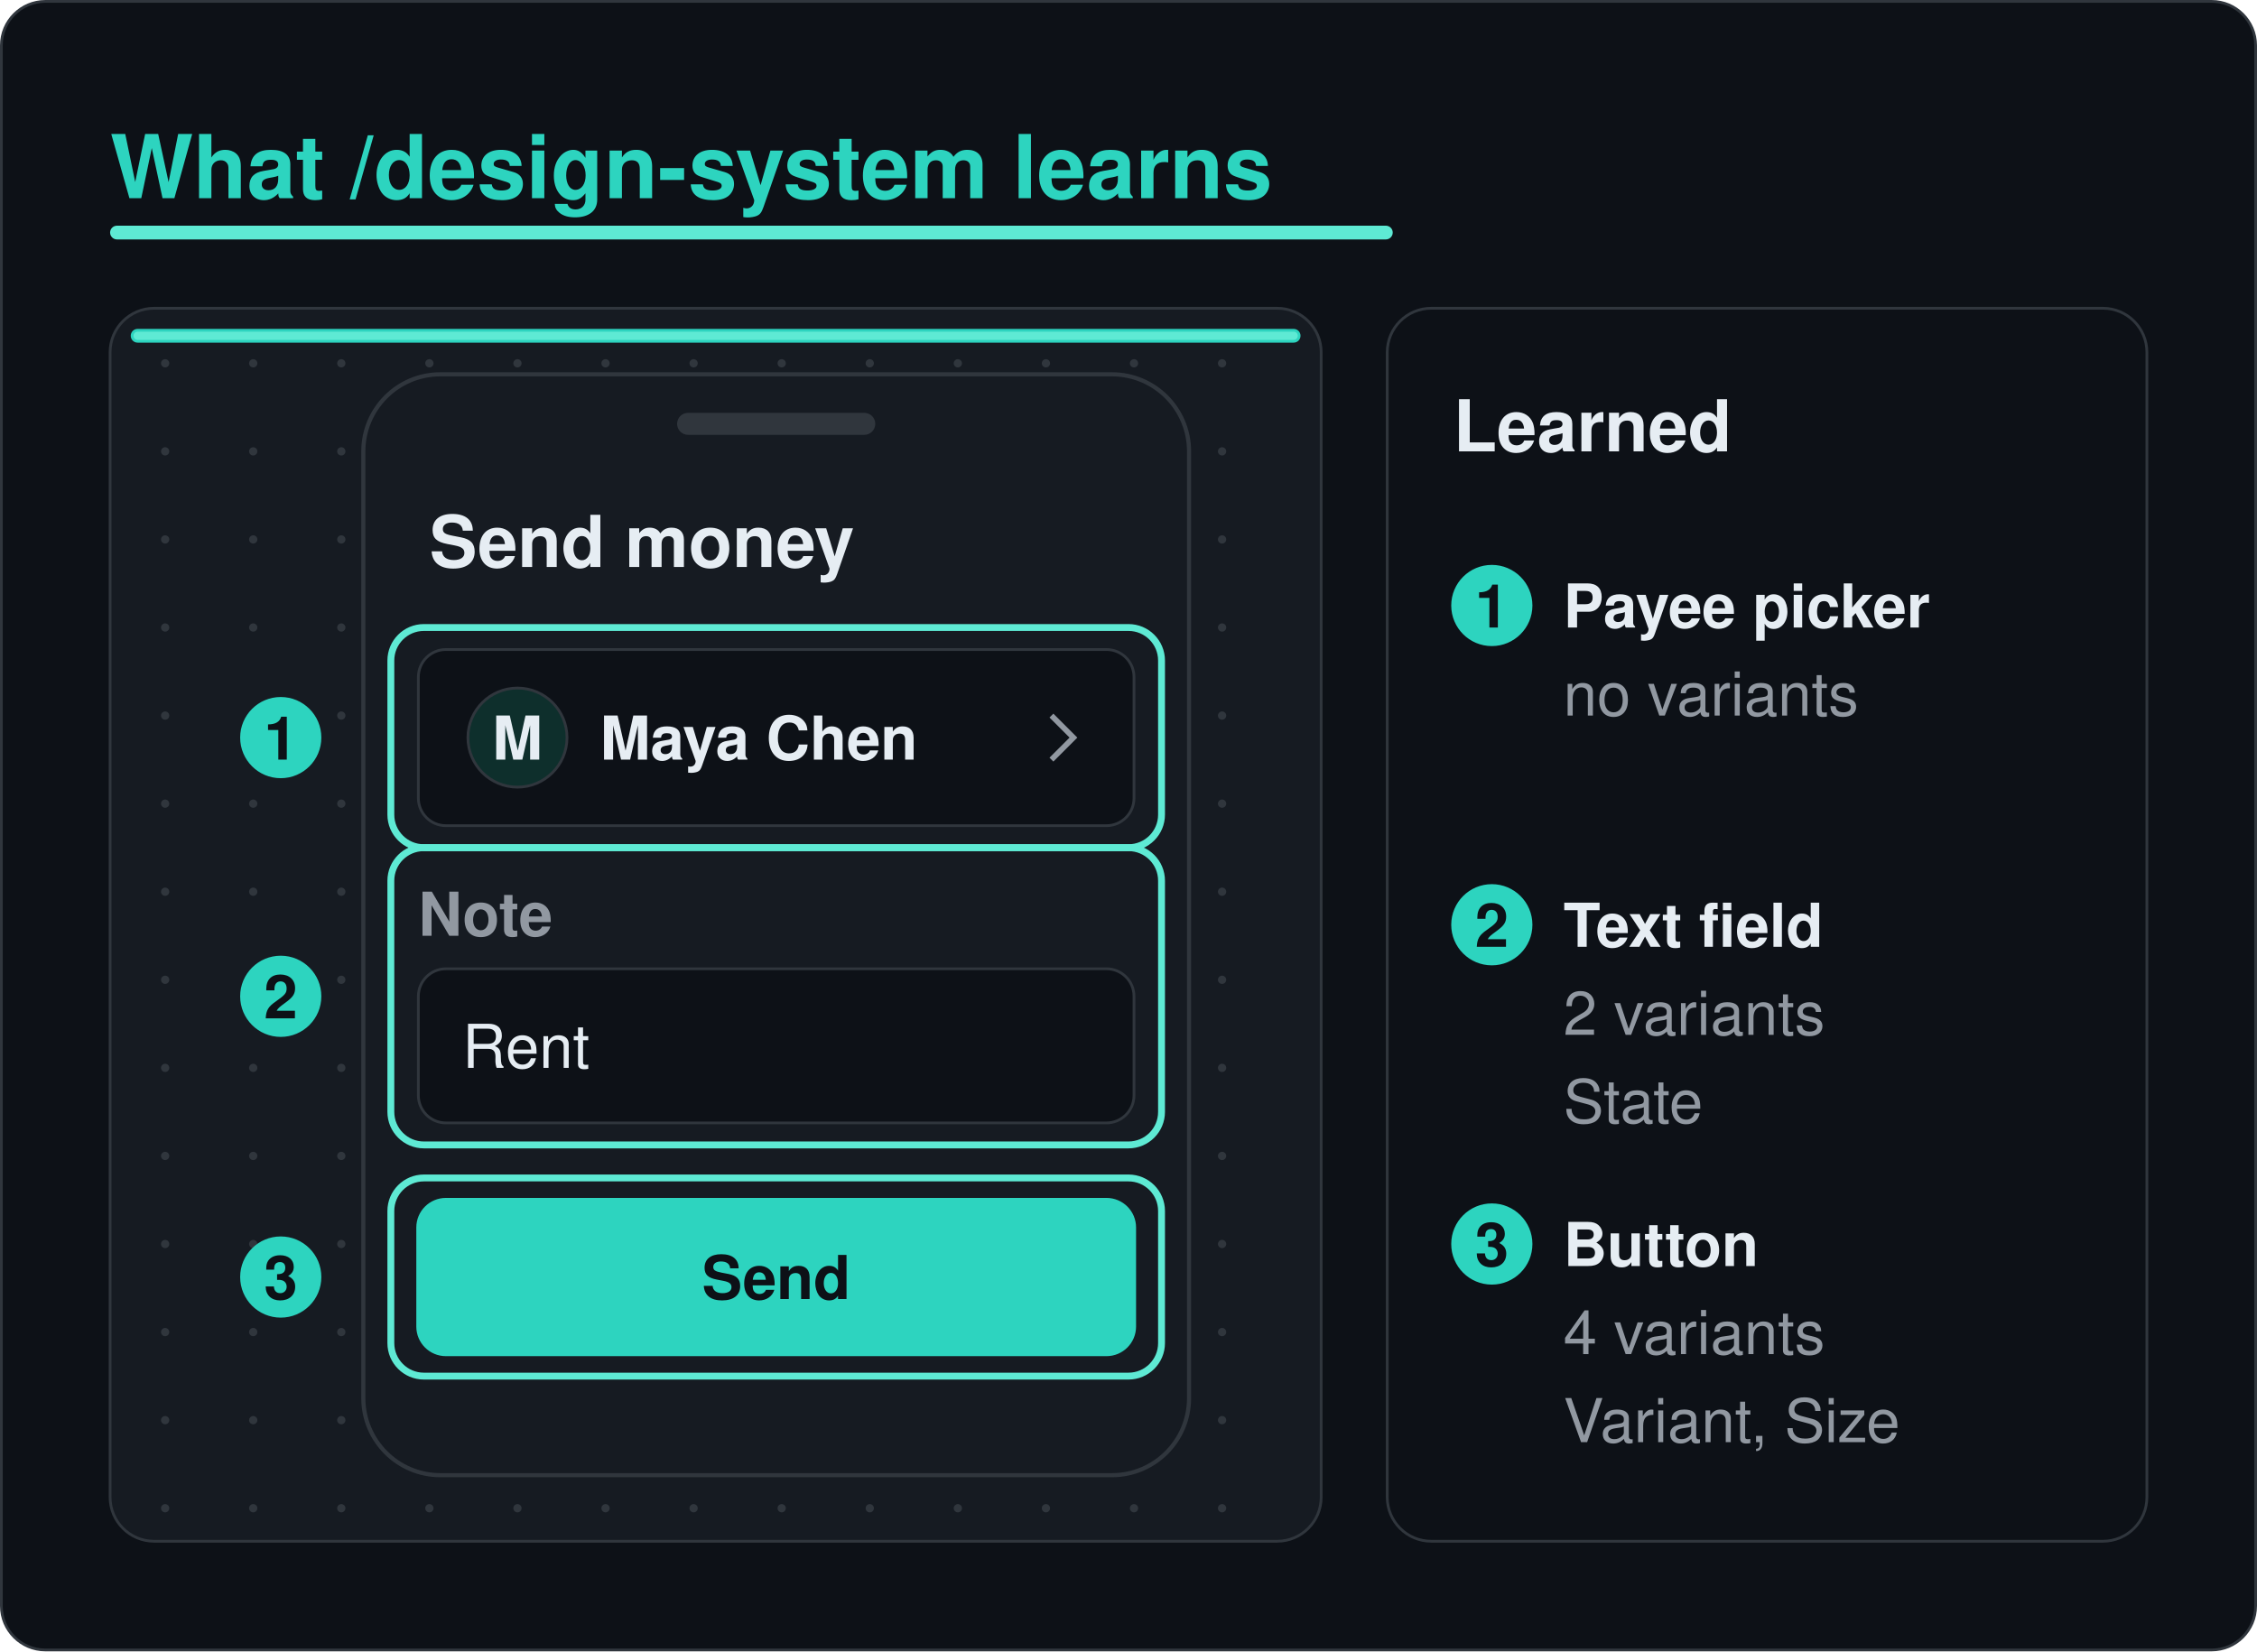
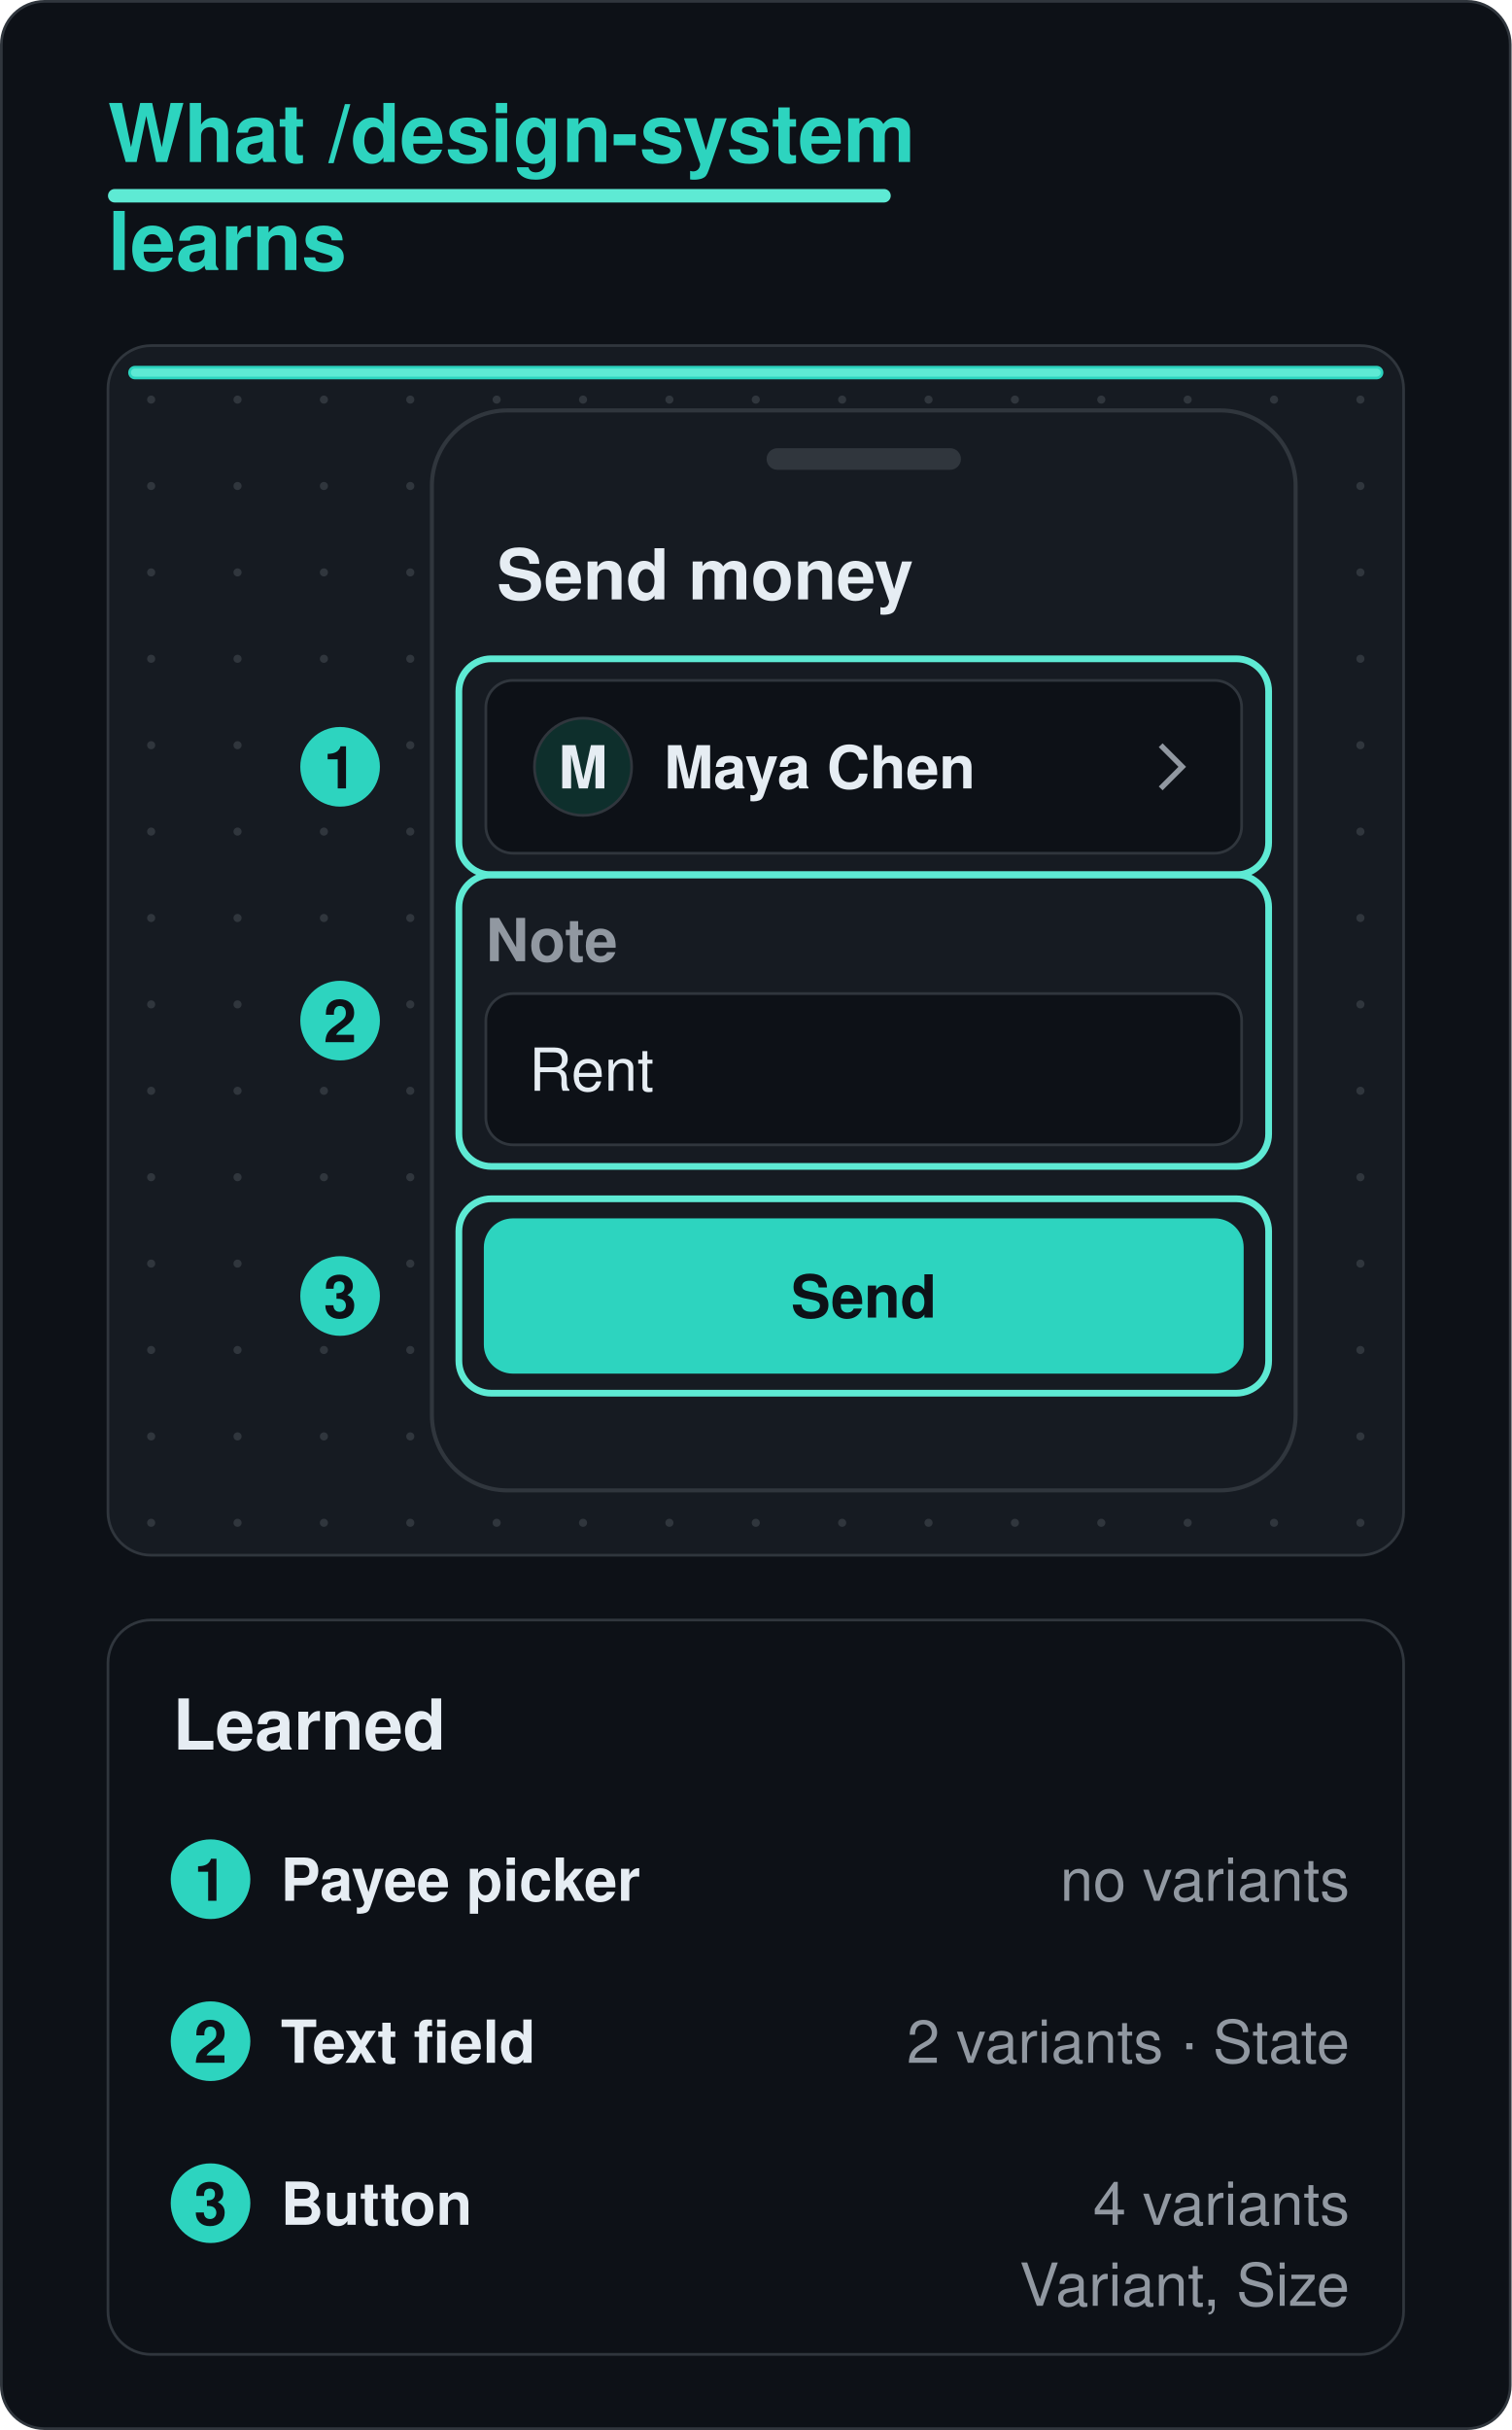
- <svg xmlns="http://www.w3.org/2000/svg" width="820" height="600" viewBox="0 0 820 600" role="img" aria-labelledby="t d">
+ <svg xmlns="http://www.w3.org/2000/svg" width="560" height="900" viewBox="0 0 560 900" role="img" aria-labelledby="t d">
  <style>.scan{animation:scan 5s ease-out 1 both}@keyframes scan{0%{transform:translateY(0);opacity:1}70%{transform:translateY(420px);opacity:1}80%,100%{transform:translateY(420px);opacity:0}}.h0{animation:h0 5s ease-out 1 both}@keyframes h0{0%,18%{opacity:0}24%,100%{opacity:1}}.h1{animation:h1 5s ease-out 1 both}@keyframes h1{0%,38%{opacity:0}44%,100%{opacity:1}}.h2{animation:h2 5s ease-out 1 both}@keyframes h2{0%,58%{opacity:0}64%,100%{opacity:1}}@media (prefers-reduced-motion: reduce){*{animation:none!important}}</style>
-   <rect x="0.5" y="0.5" width="819" height="599" rx="16" fill="#0D1117" stroke="#30363D" stroke-width="1" />
-   <text x="40" y="72" font-family="-apple-system,'Segoe UI',Helvetica,Arial,sans-serif" font-size="32" font-weight="600" fill="#2DD4BF" text-anchor="start">What /design-system learns</text>
-   <rect x="40" y="82" width="466" height="5" rx="2.5" fill="#5EEAD4" />
-   <rect x="40" y="112" width="440" height="448" rx="16" fill="#161B22" stroke="#30363D" stroke-width="1" />
+   <rect x="0.5" y="0.5" width="559" height="899" rx="16" fill="#0D1117" stroke="#30363D" stroke-width="1" />
+   <text x="40" y="60" font-family="-apple-system,'Segoe UI',Helvetica,Arial,sans-serif" font-size="30" font-weight="600" fill="#2DD4BF" text-anchor="start">What /design-system</text>
+   <rect x="40" y="70" width="290" height="5" rx="2.5" fill="#5EEAD4" />
+   <text x="40" y="100" font-family="-apple-system,'Segoe UI',Helvetica,Arial,sans-serif" font-size="30" font-weight="600" fill="#2DD4BF" text-anchor="start">learns</text>
+   <rect x="40" y="128" width="480" height="448" rx="16" fill="#161B22" stroke="#30363D" stroke-width="1" />
  <g fill="#30363D">
-     <circle cx="60" cy="132" r="1.5" />
-     <circle cx="60" cy="164" r="1.5" />
-     <circle cx="60" cy="196" r="1.5" />
-     <circle cx="60" cy="228" r="1.5" />
-     <circle cx="60" cy="260" r="1.5" />
-     <circle cx="60" cy="292" r="1.5" />
-     <circle cx="60" cy="324" r="1.5" />
-     <circle cx="60" cy="356" r="1.5" />
-     <circle cx="60" cy="388" r="1.5" />
-     <circle cx="60" cy="420" r="1.5" />
-     <circle cx="60" cy="452" r="1.5" />
-     <circle cx="60" cy="484" r="1.5" />
-     <circle cx="60" cy="516" r="1.5" />
-     <circle cx="60" cy="548" r="1.5" />
-     <circle cx="92" cy="132" r="1.5" />
-     <circle cx="92" cy="164" r="1.5" />
-     <circle cx="92" cy="196" r="1.5" />
-     <circle cx="92" cy="228" r="1.5" />
-     <circle cx="92" cy="260" r="1.5" />
-     <circle cx="92" cy="292" r="1.5" />
-     <circle cx="92" cy="324" r="1.5" />
-     <circle cx="92" cy="356" r="1.5" />
-     <circle cx="92" cy="388" r="1.5" />
-     <circle cx="92" cy="420" r="1.5" />
-     <circle cx="92" cy="452" r="1.5" />
-     <circle cx="92" cy="484" r="1.5" />
-     <circle cx="92" cy="516" r="1.5" />
-     <circle cx="92" cy="548" r="1.5" />
-     <circle cx="124" cy="132" r="1.5" />
-     <circle cx="124" cy="164" r="1.5" />
-     <circle cx="124" cy="196" r="1.5" />
-     <circle cx="124" cy="228" r="1.5" />
-     <circle cx="124" cy="260" r="1.5" />
-     <circle cx="124" cy="292" r="1.5" />
-     <circle cx="124" cy="324" r="1.5" />
-     <circle cx="124" cy="356" r="1.5" />
-     <circle cx="124" cy="388" r="1.5" />
-     <circle cx="124" cy="420" r="1.5" />
-     <circle cx="124" cy="452" r="1.5" />
-     <circle cx="124" cy="484" r="1.5" />
-     <circle cx="124" cy="516" r="1.5" />
-     <circle cx="124" cy="548" r="1.5" />
-     <circle cx="156" cy="132" r="1.5" />
-     <circle cx="156" cy="164" r="1.5" />
-     <circle cx="156" cy="196" r="1.5" />
-     <circle cx="156" cy="228" r="1.5" />
-     <circle cx="156" cy="260" r="1.5" />
-     <circle cx="156" cy="292" r="1.5" />
-     <circle cx="156" cy="324" r="1.5" />
-     <circle cx="156" cy="356" r="1.5" />
-     <circle cx="156" cy="388" r="1.5" />
-     <circle cx="156" cy="420" r="1.5" />
-     <circle cx="156" cy="452" r="1.5" />
-     <circle cx="156" cy="484" r="1.5" />
-     <circle cx="156" cy="516" r="1.5" />
-     <circle cx="156" cy="548" r="1.5" />
-     <circle cx="188" cy="132" r="1.5" />
-     <circle cx="188" cy="164" r="1.5" />
-     <circle cx="188" cy="196" r="1.5" />
-     <circle cx="188" cy="228" r="1.5" />
-     <circle cx="188" cy="260" r="1.5" />
-     <circle cx="188" cy="292" r="1.5" />
-     <circle cx="188" cy="324" r="1.5" />
-     <circle cx="188" cy="356" r="1.5" />
-     <circle cx="188" cy="388" r="1.5" />
-     <circle cx="188" cy="420" r="1.5" />
-     <circle cx="188" cy="452" r="1.5" />
-     <circle cx="188" cy="484" r="1.5" />
-     <circle cx="188" cy="516" r="1.5" />
-     <circle cx="188" cy="548" r="1.5" />
-     <circle cx="220" cy="132" r="1.5" />
-     <circle cx="220" cy="164" r="1.5" />
-     <circle cx="220" cy="196" r="1.5" />
-     <circle cx="220" cy="228" r="1.5" />
-     <circle cx="220" cy="260" r="1.5" />
-     <circle cx="220" cy="292" r="1.5" />
-     <circle cx="220" cy="324" r="1.5" />
-     <circle cx="220" cy="356" r="1.5" />
-     <circle cx="220" cy="388" r="1.5" />
-     <circle cx="220" cy="420" r="1.5" />
-     <circle cx="220" cy="452" r="1.5" />
-     <circle cx="220" cy="484" r="1.5" />
-     <circle cx="220" cy="516" r="1.5" />
-     <circle cx="220" cy="548" r="1.5" />
-     <circle cx="252" cy="132" r="1.5" />
-     <circle cx="252" cy="164" r="1.5" />
-     <circle cx="252" cy="196" r="1.5" />
-     <circle cx="252" cy="228" r="1.5" />
-     <circle cx="252" cy="260" r="1.5" />
-     <circle cx="252" cy="292" r="1.5" />
-     <circle cx="252" cy="324" r="1.5" />
-     <circle cx="252" cy="356" r="1.5" />
-     <circle cx="252" cy="388" r="1.5" />
-     <circle cx="252" cy="420" r="1.5" />
-     <circle cx="252" cy="452" r="1.5" />
-     <circle cx="252" cy="484" r="1.5" />
-     <circle cx="252" cy="516" r="1.5" />
-     <circle cx="252" cy="548" r="1.5" />
-     <circle cx="284" cy="132" r="1.5" />
-     <circle cx="284" cy="164" r="1.5" />
-     <circle cx="284" cy="196" r="1.5" />
-     <circle cx="284" cy="228" r="1.5" />
-     <circle cx="284" cy="260" r="1.5" />
-     <circle cx="284" cy="292" r="1.5" />
-     <circle cx="284" cy="324" r="1.5" />
-     <circle cx="284" cy="356" r="1.5" />
-     <circle cx="284" cy="388" r="1.5" />
-     <circle cx="284" cy="420" r="1.5" />
-     <circle cx="284" cy="452" r="1.5" />
-     <circle cx="284" cy="484" r="1.5" />
-     <circle cx="284" cy="516" r="1.5" />
-     <circle cx="284" cy="548" r="1.5" />
-     <circle cx="316" cy="132" r="1.5" />
-     <circle cx="316" cy="164" r="1.5" />
-     <circle cx="316" cy="196" r="1.5" />
-     <circle cx="316" cy="228" r="1.5" />
-     <circle cx="316" cy="260" r="1.5" />
-     <circle cx="316" cy="292" r="1.5" />
-     <circle cx="316" cy="324" r="1.5" />
-     <circle cx="316" cy="356" r="1.5" />
-     <circle cx="316" cy="388" r="1.5" />
-     <circle cx="316" cy="420" r="1.5" />
-     <circle cx="316" cy="452" r="1.5" />
-     <circle cx="316" cy="484" r="1.5" />
-     <circle cx="316" cy="516" r="1.5" />
-     <circle cx="316" cy="548" r="1.5" />
-     <circle cx="348" cy="132" r="1.5" />
-     <circle cx="348" cy="164" r="1.5" />
-     <circle cx="348" cy="196" r="1.5" />
-     <circle cx="348" cy="228" r="1.5" />
-     <circle cx="348" cy="260" r="1.5" />
-     <circle cx="348" cy="292" r="1.5" />
-     <circle cx="348" cy="324" r="1.5" />
-     <circle cx="348" cy="356" r="1.5" />
-     <circle cx="348" cy="388" r="1.5" />
-     <circle cx="348" cy="420" r="1.5" />
-     <circle cx="348" cy="452" r="1.5" />
-     <circle cx="348" cy="484" r="1.5" />
-     <circle cx="348" cy="516" r="1.5" />
-     <circle cx="348" cy="548" r="1.5" />
-     <circle cx="380" cy="132" r="1.5" />
-     <circle cx="380" cy="164" r="1.5" />
-     <circle cx="380" cy="196" r="1.5" />
-     <circle cx="380" cy="228" r="1.5" />
-     <circle cx="380" cy="260" r="1.5" />
-     <circle cx="380" cy="292" r="1.5" />
-     <circle cx="380" cy="324" r="1.5" />
-     <circle cx="380" cy="356" r="1.5" />
-     <circle cx="380" cy="388" r="1.5" />
-     <circle cx="380" cy="420" r="1.5" />
-     <circle cx="380" cy="452" r="1.5" />
-     <circle cx="380" cy="484" r="1.5" />
-     <circle cx="380" cy="516" r="1.5" />
-     <circle cx="380" cy="548" r="1.5" />
-     <circle cx="412" cy="132" r="1.5" />
-     <circle cx="412" cy="164" r="1.5" />
-     <circle cx="412" cy="196" r="1.5" />
-     <circle cx="412" cy="228" r="1.5" />
-     <circle cx="412" cy="260" r="1.5" />
-     <circle cx="412" cy="292" r="1.5" />
-     <circle cx="412" cy="324" r="1.5" />
-     <circle cx="412" cy="356" r="1.5" />
-     <circle cx="412" cy="388" r="1.5" />
-     <circle cx="412" cy="420" r="1.5" />
-     <circle cx="412" cy="452" r="1.5" />
-     <circle cx="412" cy="484" r="1.5" />
-     <circle cx="412" cy="516" r="1.5" />
-     <circle cx="412" cy="548" r="1.5" />
-     <circle cx="444" cy="132" r="1.5" />
-     <circle cx="444" cy="164" r="1.5" />
-     <circle cx="444" cy="196" r="1.5" />
-     <circle cx="444" cy="228" r="1.5" />
-     <circle cx="444" cy="260" r="1.5" />
-     <circle cx="444" cy="292" r="1.5" />
-     <circle cx="444" cy="324" r="1.5" />
-     <circle cx="444" cy="356" r="1.5" />
-     <circle cx="444" cy="388" r="1.5" />
-     <circle cx="444" cy="420" r="1.5" />
-     <circle cx="444" cy="452" r="1.5" />
-     <circle cx="444" cy="484" r="1.5" />
-     <circle cx="444" cy="516" r="1.5" />
-     <circle cx="444" cy="548" r="1.5" />
+     <circle cx="56" cy="148" r="1.5" />
+     <circle cx="56" cy="180" r="1.5" />
+     <circle cx="56" cy="212" r="1.5" />
+     <circle cx="56" cy="244" r="1.5" />
+     <circle cx="56" cy="276" r="1.5" />
+     <circle cx="56" cy="308" r="1.5" />
+     <circle cx="56" cy="340" r="1.5" />
+     <circle cx="56" cy="372" r="1.5" />
+     <circle cx="56" cy="404" r="1.5" />
+     <circle cx="56" cy="436" r="1.5" />
+     <circle cx="56" cy="468" r="1.5" />
+     <circle cx="56" cy="500" r="1.5" />
+     <circle cx="56" cy="532" r="1.5" />
+     <circle cx="56" cy="564" r="1.5" />
+     <circle cx="88" cy="148" r="1.5" />
+     <circle cx="88" cy="180" r="1.5" />
+     <circle cx="88" cy="212" r="1.5" />
+     <circle cx="88" cy="244" r="1.5" />
+     <circle cx="88" cy="276" r="1.5" />
+     <circle cx="88" cy="308" r="1.5" />
+     <circle cx="88" cy="340" r="1.5" />
+     <circle cx="88" cy="372" r="1.5" />
+     <circle cx="88" cy="404" r="1.5" />
+     <circle cx="88" cy="436" r="1.5" />
+     <circle cx="88" cy="468" r="1.5" />
+     <circle cx="88" cy="500" r="1.5" />
+     <circle cx="88" cy="532" r="1.5" />
+     <circle cx="88" cy="564" r="1.5" />
+     <circle cx="120" cy="148" r="1.5" />
+     <circle cx="120" cy="180" r="1.5" />
+     <circle cx="120" cy="212" r="1.5" />
+     <circle cx="120" cy="244" r="1.5" />
+     <circle cx="120" cy="276" r="1.5" />
+     <circle cx="120" cy="308" r="1.5" />
+     <circle cx="120" cy="340" r="1.5" />
+     <circle cx="120" cy="372" r="1.5" />
+     <circle cx="120" cy="404" r="1.5" />
+     <circle cx="120" cy="436" r="1.5" />
+     <circle cx="120" cy="468" r="1.5" />
+     <circle cx="120" cy="500" r="1.5" />
+     <circle cx="120" cy="532" r="1.5" />
+     <circle cx="120" cy="564" r="1.5" />
+     <circle cx="152" cy="148" r="1.5" />
+     <circle cx="152" cy="180" r="1.5" />
+     <circle cx="152" cy="212" r="1.5" />
+     <circle cx="152" cy="244" r="1.5" />
+     <circle cx="152" cy="276" r="1.5" />
+     <circle cx="152" cy="308" r="1.5" />
+     <circle cx="152" cy="340" r="1.5" />
+     <circle cx="152" cy="372" r="1.5" />
+     <circle cx="152" cy="404" r="1.5" />
+     <circle cx="152" cy="436" r="1.5" />
+     <circle cx="152" cy="468" r="1.5" />
+     <circle cx="152" cy="500" r="1.5" />
+     <circle cx="152" cy="532" r="1.5" />
+     <circle cx="152" cy="564" r="1.5" />
+     <circle cx="184" cy="148" r="1.5" />
+     <circle cx="184" cy="180" r="1.5" />
+     <circle cx="184" cy="212" r="1.5" />
+     <circle cx="184" cy="244" r="1.5" />
+     <circle cx="184" cy="276" r="1.5" />
+     <circle cx="184" cy="308" r="1.5" />
+     <circle cx="184" cy="340" r="1.5" />
+     <circle cx="184" cy="372" r="1.5" />
+     <circle cx="184" cy="404" r="1.5" />
+     <circle cx="184" cy="436" r="1.5" />
+     <circle cx="184" cy="468" r="1.5" />
+     <circle cx="184" cy="500" r="1.5" />
+     <circle cx="184" cy="532" r="1.5" />
+     <circle cx="184" cy="564" r="1.5" />
+     <circle cx="216" cy="148" r="1.5" />
+     <circle cx="216" cy="180" r="1.5" />
+     <circle cx="216" cy="212" r="1.5" />
+     <circle cx="216" cy="244" r="1.5" />
+     <circle cx="216" cy="276" r="1.5" />
+     <circle cx="216" cy="308" r="1.5" />
+     <circle cx="216" cy="340" r="1.5" />
+     <circle cx="216" cy="372" r="1.5" />
+     <circle cx="216" cy="404" r="1.5" />
+     <circle cx="216" cy="436" r="1.5" />
+     <circle cx="216" cy="468" r="1.5" />
+     <circle cx="216" cy="500" r="1.5" />
+     <circle cx="216" cy="532" r="1.5" />
+     <circle cx="216" cy="564" r="1.5" />
+     <circle cx="248" cy="148" r="1.5" />
+     <circle cx="248" cy="180" r="1.5" />
+     <circle cx="248" cy="212" r="1.5" />
+     <circle cx="248" cy="244" r="1.5" />
+     <circle cx="248" cy="276" r="1.5" />
+     <circle cx="248" cy="308" r="1.5" />
+     <circle cx="248" cy="340" r="1.5" />
+     <circle cx="248" cy="372" r="1.5" />
+     <circle cx="248" cy="404" r="1.5" />
+     <circle cx="248" cy="436" r="1.5" />
+     <circle cx="248" cy="468" r="1.5" />
+     <circle cx="248" cy="500" r="1.5" />
+     <circle cx="248" cy="532" r="1.5" />
+     <circle cx="248" cy="564" r="1.5" />
+     <circle cx="280" cy="148" r="1.5" />
+     <circle cx="280" cy="180" r="1.5" />
+     <circle cx="280" cy="212" r="1.5" />
+     <circle cx="280" cy="244" r="1.5" />
+     <circle cx="280" cy="276" r="1.5" />
+     <circle cx="280" cy="308" r="1.5" />
+     <circle cx="280" cy="340" r="1.5" />
+     <circle cx="280" cy="372" r="1.5" />
+     <circle cx="280" cy="404" r="1.5" />
+     <circle cx="280" cy="436" r="1.5" />
+     <circle cx="280" cy="468" r="1.5" />
+     <circle cx="280" cy="500" r="1.5" />
+     <circle cx="280" cy="532" r="1.5" />
+     <circle cx="280" cy="564" r="1.5" />
+     <circle cx="312" cy="148" r="1.5" />
+     <circle cx="312" cy="180" r="1.5" />
+     <circle cx="312" cy="212" r="1.5" />
+     <circle cx="312" cy="244" r="1.5" />
+     <circle cx="312" cy="276" r="1.5" />
+     <circle cx="312" cy="308" r="1.5" />
+     <circle cx="312" cy="340" r="1.5" />
+     <circle cx="312" cy="372" r="1.5" />
+     <circle cx="312" cy="404" r="1.5" />
+     <circle cx="312" cy="436" r="1.5" />
+     <circle cx="312" cy="468" r="1.5" />
+     <circle cx="312" cy="500" r="1.5" />
+     <circle cx="312" cy="532" r="1.5" />
+     <circle cx="312" cy="564" r="1.5" />
+     <circle cx="344" cy="148" r="1.5" />
+     <circle cx="344" cy="180" r="1.5" />
+     <circle cx="344" cy="212" r="1.5" />
+     <circle cx="344" cy="244" r="1.5" />
+     <circle cx="344" cy="276" r="1.5" />
+     <circle cx="344" cy="308" r="1.5" />
+     <circle cx="344" cy="340" r="1.5" />
+     <circle cx="344" cy="372" r="1.5" />
+     <circle cx="344" cy="404" r="1.5" />
+     <circle cx="344" cy="436" r="1.5" />
+     <circle cx="344" cy="468" r="1.5" />
+     <circle cx="344" cy="500" r="1.5" />
+     <circle cx="344" cy="532" r="1.5" />
+     <circle cx="344" cy="564" r="1.5" />
+     <circle cx="376" cy="148" r="1.5" />
+     <circle cx="376" cy="180" r="1.5" />
+     <circle cx="376" cy="212" r="1.5" />
+     <circle cx="376" cy="244" r="1.5" />
+     <circle cx="376" cy="276" r="1.5" />
+     <circle cx="376" cy="308" r="1.5" />
+     <circle cx="376" cy="340" r="1.5" />
+     <circle cx="376" cy="372" r="1.5" />
+     <circle cx="376" cy="404" r="1.5" />
+     <circle cx="376" cy="436" r="1.5" />
+     <circle cx="376" cy="468" r="1.5" />
+     <circle cx="376" cy="500" r="1.5" />
+     <circle cx="376" cy="532" r="1.5" />
+     <circle cx="376" cy="564" r="1.5" />
+     <circle cx="408" cy="148" r="1.5" />
+     <circle cx="408" cy="180" r="1.5" />
+     <circle cx="408" cy="212" r="1.5" />
+     <circle cx="408" cy="244" r="1.5" />
+     <circle cx="408" cy="276" r="1.5" />
+     <circle cx="408" cy="308" r="1.5" />
+     <circle cx="408" cy="340" r="1.5" />
+     <circle cx="408" cy="372" r="1.5" />
+     <circle cx="408" cy="404" r="1.5" />
+     <circle cx="408" cy="436" r="1.5" />
+     <circle cx="408" cy="468" r="1.5" />
+     <circle cx="408" cy="500" r="1.5" />
+     <circle cx="408" cy="532" r="1.5" />
+     <circle cx="408" cy="564" r="1.5" />
+     <circle cx="440" cy="148" r="1.5" />
+     <circle cx="440" cy="180" r="1.5" />
+     <circle cx="440" cy="212" r="1.5" />
+     <circle cx="440" cy="244" r="1.5" />
+     <circle cx="440" cy="276" r="1.5" />
+     <circle cx="440" cy="308" r="1.5" />
+     <circle cx="440" cy="340" r="1.5" />
+     <circle cx="440" cy="372" r="1.5" />
+     <circle cx="440" cy="404" r="1.5" />
+     <circle cx="440" cy="436" r="1.5" />
+     <circle cx="440" cy="468" r="1.5" />
+     <circle cx="440" cy="500" r="1.5" />
+     <circle cx="440" cy="532" r="1.5" />
+     <circle cx="440" cy="564" r="1.5" />
+     <circle cx="472" cy="148" r="1.5" />
+     <circle cx="472" cy="180" r="1.5" />
+     <circle cx="472" cy="212" r="1.5" />
+     <circle cx="472" cy="244" r="1.5" />
+     <circle cx="472" cy="276" r="1.5" />
+     <circle cx="472" cy="308" r="1.5" />
+     <circle cx="472" cy="340" r="1.5" />
+     <circle cx="472" cy="372" r="1.5" />
+     <circle cx="472" cy="404" r="1.5" />
+     <circle cx="472" cy="436" r="1.5" />
+     <circle cx="472" cy="468" r="1.5" />
+     <circle cx="472" cy="500" r="1.5" />
+     <circle cx="472" cy="532" r="1.5" />
+     <circle cx="472" cy="564" r="1.5" />
+     <circle cx="504" cy="148" r="1.5" />
+     <circle cx="504" cy="180" r="1.5" />
+     <circle cx="504" cy="212" r="1.5" />
+     <circle cx="504" cy="244" r="1.5" />
+     <circle cx="504" cy="276" r="1.5" />
+     <circle cx="504" cy="308" r="1.5" />
+     <circle cx="504" cy="340" r="1.5" />
+     <circle cx="504" cy="372" r="1.5" />
+     <circle cx="504" cy="404" r="1.5" />
+     <circle cx="504" cy="436" r="1.5" />
+     <circle cx="504" cy="468" r="1.5" />
+     <circle cx="504" cy="500" r="1.5" />
+     <circle cx="504" cy="532" r="1.5" />
+     <circle cx="504" cy="564" r="1.5" />
  </g>
  <g>
-     <rect x="132" y="136" width="300" height="400" rx="28" fill="#161B22" stroke="#30363D" stroke-width="1.5" />
-     <rect x="246.0" y="150" width="72" height="8" rx="4" fill="#30363D" />
-     <text x="156" y="206" font-family="-apple-system,'Segoe UI',Helvetica,Arial,sans-serif" font-size="26" font-weight="700" fill="#E6EDF3" text-anchor="start">Send money</text>
+     <rect x="160" y="152" width="320" height="400" rx="28" fill="#161B22" stroke="#30363D" stroke-width="1.5" />
+     <rect x="284.0" y="166" width="72" height="8" rx="4" fill="#30363D" />
+     <text x="184" y="222" font-family="-apple-system,'Segoe UI',Helvetica,Arial,sans-serif" font-size="26" font-weight="700" fill="#E6EDF3" text-anchor="start">Send money</text>
  </g>
  <g>
-     <rect x="152" y="236" width="260" height="64" rx="10" fill="#0D1117" stroke="#30363D" stroke-width="1" />
-     <circle cx="188" cy="268" r="18" fill="#0E2F2C" stroke="#30363D" />
-     <text x="188" y="276" font-family="-apple-system,'Segoe UI',Helvetica,Arial,sans-serif" font-size="22" font-weight="700" fill="#E6EDF3" text-anchor="middle">M</text>
-     <text x="218" y="276" font-family="-apple-system,'Segoe UI',Helvetica,Arial,sans-serif" font-size="22" font-weight="600" fill="#E6EDF3" text-anchor="start">Maya Chen</text>
-     <path d="M382 260 l8 8 l-8 8" stroke="#9198A1" stroke-width="2" fill="none" />
+     <rect x="180" y="252" width="280" height="64" rx="10" fill="#0D1117" stroke="#30363D" stroke-width="1" />
+     <circle cx="216" cy="284" r="18" fill="#0E2F2C" stroke="#30363D" />
+     <text x="216" y="292" font-family="-apple-system,'Segoe UI',Helvetica,Arial,sans-serif" font-size="22" font-weight="700" fill="#E6EDF3" text-anchor="middle">M</text>
+     <text x="246" y="292" font-family="-apple-system,'Segoe UI',Helvetica,Arial,sans-serif" font-size="22" font-weight="600" fill="#E6EDF3" text-anchor="start">Maya Chen</text>
+     <path d="M430 276 l8 8 l-8 8" stroke="#9198A1" stroke-width="2" fill="none" />
  </g>
  <g>
-     <text x="152" y="340" font-family="-apple-system,'Segoe UI',Helvetica,Arial,sans-serif" font-size="22" font-weight="600" fill="#9198A1" text-anchor="start">Note</text>
-     <rect x="152" y="352" width="260" height="56" rx="10" fill="#0D1117" stroke="#30363D" stroke-width="1" />
-     <text x="168" y="388" font-family="-apple-system,'Segoe UI',Helvetica,Arial,sans-serif" font-size="22" font-weight="400" fill="#E6EDF3" text-anchor="start">Rent</text>
+     <text x="180" y="356" font-family="-apple-system,'Segoe UI',Helvetica,Arial,sans-serif" font-size="22" font-weight="600" fill="#9198A1" text-anchor="start">Note</text>
+     <rect x="180" y="368" width="280" height="56" rx="10" fill="#0D1117" stroke="#30363D" stroke-width="1" />
+     <text x="196" y="404" font-family="-apple-system,'Segoe UI',Helvetica,Arial,sans-serif" font-size="22" font-weight="400" fill="#E6EDF3" text-anchor="start">Rent</text>
  </g>
  <g>
-     <rect x="152" y="436" width="260" height="56" rx="10" fill="#2DD4BF" stroke="#2DD4BF" stroke-width="1.5" />
-     <text x="282.0" y="472" font-family="-apple-system,'Segoe UI',Helvetica,Arial,sans-serif" font-size="22" font-weight="700" fill="#0D1117" text-anchor="middle">Send</text>
+     <rect x="180" y="452" width="280" height="56" rx="10" fill="#2DD4BF" stroke="#2DD4BF" stroke-width="1.5" />
+     <text x="320.0" y="488" font-family="-apple-system,'Segoe UI',Helvetica,Arial,sans-serif" font-size="22" font-weight="700" fill="#0D1117" text-anchor="middle">Send</text>
  </g>
  <g class="h0">
-     <rect x="142" y="228" width="280" height="80" rx="12" fill="none" stroke="#5EEAD4" stroke-width="2.5" />
+     <rect x="170" y="244" width="300" height="80" rx="12" fill="none" stroke="#5EEAD4" stroke-width="2.5" />
  </g>
  <g class="h0">
-     <circle cx="102" cy="268.0" r="14" fill="#2DD4BF" stroke="#2DD4BF" stroke-width="1.5" />
-     <text x="102" y="276.0" font-family="-apple-system,'Segoe UI',Helvetica,Arial,sans-serif" font-size="22" font-weight="700" fill="#0D1117" text-anchor="middle">1</text>
+     <circle cx="126" cy="284.0" r="14" fill="#2DD4BF" stroke="#2DD4BF" stroke-width="1.5" />
+     <text x="126" y="292.0" font-family="-apple-system,'Segoe UI',Helvetica,Arial,sans-serif" font-size="22" font-weight="700" fill="#0D1117" text-anchor="middle">1</text>
  </g>
  <g class="h1">
-     <rect x="142" y="308" width="280" height="108" rx="12" fill="none" stroke="#5EEAD4" stroke-width="2.5" />
+     <rect x="170" y="324" width="300" height="108" rx="12" fill="none" stroke="#5EEAD4" stroke-width="2.5" />
  </g>
  <g class="h1">
-     <circle cx="102" cy="362.0" r="14" fill="#2DD4BF" stroke="#2DD4BF" stroke-width="1.5" />
-     <text x="102" y="370.0" font-family="-apple-system,'Segoe UI',Helvetica,Arial,sans-serif" font-size="22" font-weight="700" fill="#0D1117" text-anchor="middle">2</text>
-   </g>
-   <g class="h2">
-     <rect x="142" y="428" width="280" height="72" rx="12" fill="none" stroke="#5EEAD4" stroke-width="2.5" />
-   </g>
-   <g class="h2">
-     <circle cx="102" cy="464.0" r="14" fill="#2DD4BF" stroke="#2DD4BF" stroke-width="1.5" />
-     <text x="102" y="472.0" font-family="-apple-system,'Segoe UI',Helvetica,Arial,sans-serif" font-size="22" font-weight="700" fill="#0D1117" text-anchor="middle">3</text>
+     <circle cx="126" cy="378.0" r="14" fill="#2DD4BF" stroke="#2DD4BF" stroke-width="1.5" />
+     <text x="126" y="386.0" font-family="-apple-system,'Segoe UI',Helvetica,Arial,sans-serif" font-size="22" font-weight="700" fill="#0D1117" text-anchor="middle">2</text>
+   </g>
+   <g class="h2">
+     <rect x="170" y="444" width="300" height="72" rx="12" fill="none" stroke="#5EEAD4" stroke-width="2.5" />
+   </g>
+   <g class="h2">
+     <circle cx="126" cy="480.0" r="14" fill="#2DD4BF" stroke="#2DD4BF" stroke-width="1.5" />
+     <text x="126" y="488.0" font-family="-apple-system,'Segoe UI',Helvetica,Arial,sans-serif" font-size="22" font-weight="700" fill="#0D1117" text-anchor="middle">3</text>
  </g>
  <g class="scan">
-     <rect x="48" y="120" width="424" height="4" rx="2" fill="#5EEAD4" stroke="#2DD4BF" stroke-width="1" />
-   </g>
-   <rect x="504" y="112" width="276" height="448" rx="16" fill="#0D1117" stroke="#30363D" stroke-width="1" />
-   <text x="528" y="164" font-family="-apple-system,'Segoe UI',Helvetica,Arial,sans-serif" font-size="26" font-weight="700" fill="#E6EDF3" text-anchor="start">Learned</text>
+     <rect x="48" y="136" width="464" height="4" rx="2" fill="#5EEAD4" stroke="#2DD4BF" stroke-width="1" />
+   </g>
+   <rect x="40" y="600" width="480" height="272" rx="16" fill="#0D1117" stroke="#30363D" stroke-width="1" />
+   <text x="64" y="648" font-family="-apple-system,'Segoe UI',Helvetica,Arial,sans-serif" font-size="26" font-weight="700" fill="#E6EDF3" text-anchor="start">Learned</text>
  <g class="h0">
    <g>
-       <circle cx="542" cy="220" r="14" fill="#2DD4BF" stroke="#2DD4BF" stroke-width="1.5" />
-       <text x="542" y="228" font-family="-apple-system,'Segoe UI',Helvetica,Arial,sans-serif" font-size="22" font-weight="700" fill="#0D1117" text-anchor="middle">1</text>
+       <circle cx="78" cy="696" r="14" fill="#2DD4BF" stroke="#2DD4BF" stroke-width="1.5" />
+       <text x="78" y="704" font-family="-apple-system,'Segoe UI',Helvetica,Arial,sans-serif" font-size="22" font-weight="700" fill="#0D1117" text-anchor="middle">1</text>
    </g>
-     <text x="568" y="228" font-family="-apple-system,'Segoe UI',Helvetica,Arial,sans-serif" font-size="22" font-weight="600" fill="#E6EDF3" text-anchor="start">Payee picker</text>
-     <text x="568" y="260" font-family="-apple-system,'Segoe UI',Helvetica,Arial,sans-serif" font-size="22" font-weight="400" fill="#9198A1" text-anchor="start">no variants</text>
+     <text x="104" y="704" font-family="-apple-system,'Segoe UI',Helvetica,Arial,sans-serif" font-size="22" font-weight="600" fill="#E6EDF3" text-anchor="start">Payee picker</text>
  </g>
  <g class="h1">
    <g>
-       <circle cx="542" cy="336" r="14" fill="#2DD4BF" stroke="#2DD4BF" stroke-width="1.5" />
-       <text x="542" y="344" font-family="-apple-system,'Segoe UI',Helvetica,Arial,sans-serif" font-size="22" font-weight="700" fill="#0D1117" text-anchor="middle">2</text>
+       <circle cx="78" cy="756" r="14" fill="#2DD4BF" stroke="#2DD4BF" stroke-width="1.5" />
+       <text x="78" y="764" font-family="-apple-system,'Segoe UI',Helvetica,Arial,sans-serif" font-size="22" font-weight="700" fill="#0D1117" text-anchor="middle">2</text>
    </g>
-     <text x="568" y="344" font-family="-apple-system,'Segoe UI',Helvetica,Arial,sans-serif" font-size="22" font-weight="600" fill="#E6EDF3" text-anchor="start">Text field</text>
-     <text x="568" y="376" font-family="-apple-system,'Segoe UI',Helvetica,Arial,sans-serif" font-size="22" font-weight="400" fill="#9198A1" text-anchor="start">2 variants</text>
-     <text x="568" y="408" font-family="-apple-system,'Segoe UI',Helvetica,Arial,sans-serif" font-size="22" font-weight="400" fill="#9198A1" text-anchor="start">State</text>
+     <text x="104" y="764" font-family="-apple-system,'Segoe UI',Helvetica,Arial,sans-serif" font-size="22" font-weight="600" fill="#E6EDF3" text-anchor="start">Text field</text>
  </g>
  <g class="h2">
    <g>
-       <circle cx="542" cy="452" r="14" fill="#2DD4BF" stroke="#2DD4BF" stroke-width="1.5" />
-       <text x="542" y="460" font-family="-apple-system,'Segoe UI',Helvetica,Arial,sans-serif" font-size="22" font-weight="700" fill="#0D1117" text-anchor="middle">3</text>
+       <circle cx="78" cy="816" r="14" fill="#2DD4BF" stroke="#2DD4BF" stroke-width="1.5" />
+       <text x="78" y="824" font-family="-apple-system,'Segoe UI',Helvetica,Arial,sans-serif" font-size="22" font-weight="700" fill="#0D1117" text-anchor="middle">3</text>
    </g>
-     <text x="568" y="460" font-family="-apple-system,'Segoe UI',Helvetica,Arial,sans-serif" font-size="22" font-weight="600" fill="#E6EDF3" text-anchor="start">Button</text>
-     <text x="568" y="492" font-family="-apple-system,'Segoe UI',Helvetica,Arial,sans-serif" font-size="22" font-weight="400" fill="#9198A1" text-anchor="start">4 variants</text>
-     <text x="568" y="524" font-family="-apple-system,'Segoe UI',Helvetica,Arial,sans-serif" font-size="22" font-weight="400" fill="#9198A1" text-anchor="start">Variant, Size</text>
+     <text x="104" y="824" font-family="-apple-system,'Segoe UI',Helvetica,Arial,sans-serif" font-size="22" font-weight="600" fill="#E6EDF3" text-anchor="start">Button</text>
+   </g>
+   <g class="h0">
+     <text x="500" y="704" font-family="-apple-system,'Segoe UI',Helvetica,Arial,sans-serif" font-size="22" font-weight="400" fill="#9198A1" text-anchor="end">no variants</text>
+   </g>
+   <g class="h1">
+     <text x="500" y="764" font-family="-apple-system,'Segoe UI',Helvetica,Arial,sans-serif" font-size="22" font-weight="400" fill="#9198A1" text-anchor="end">2 variants · State</text>
+   </g>
+   <g class="h2">
+     <text x="500" y="824" font-family="-apple-system,'Segoe UI',Helvetica,Arial,sans-serif" font-size="22" font-weight="400" fill="#9198A1" text-anchor="end">4 variants</text>
+   </g>
+   <g class="h2">
+     <text x="500" y="854" font-family="-apple-system,'Segoe UI',Helvetica,Arial,sans-serif" font-size="22" font-weight="400" fill="#9198A1" text-anchor="end">Variant, Size</text>
  </g>
</svg>
